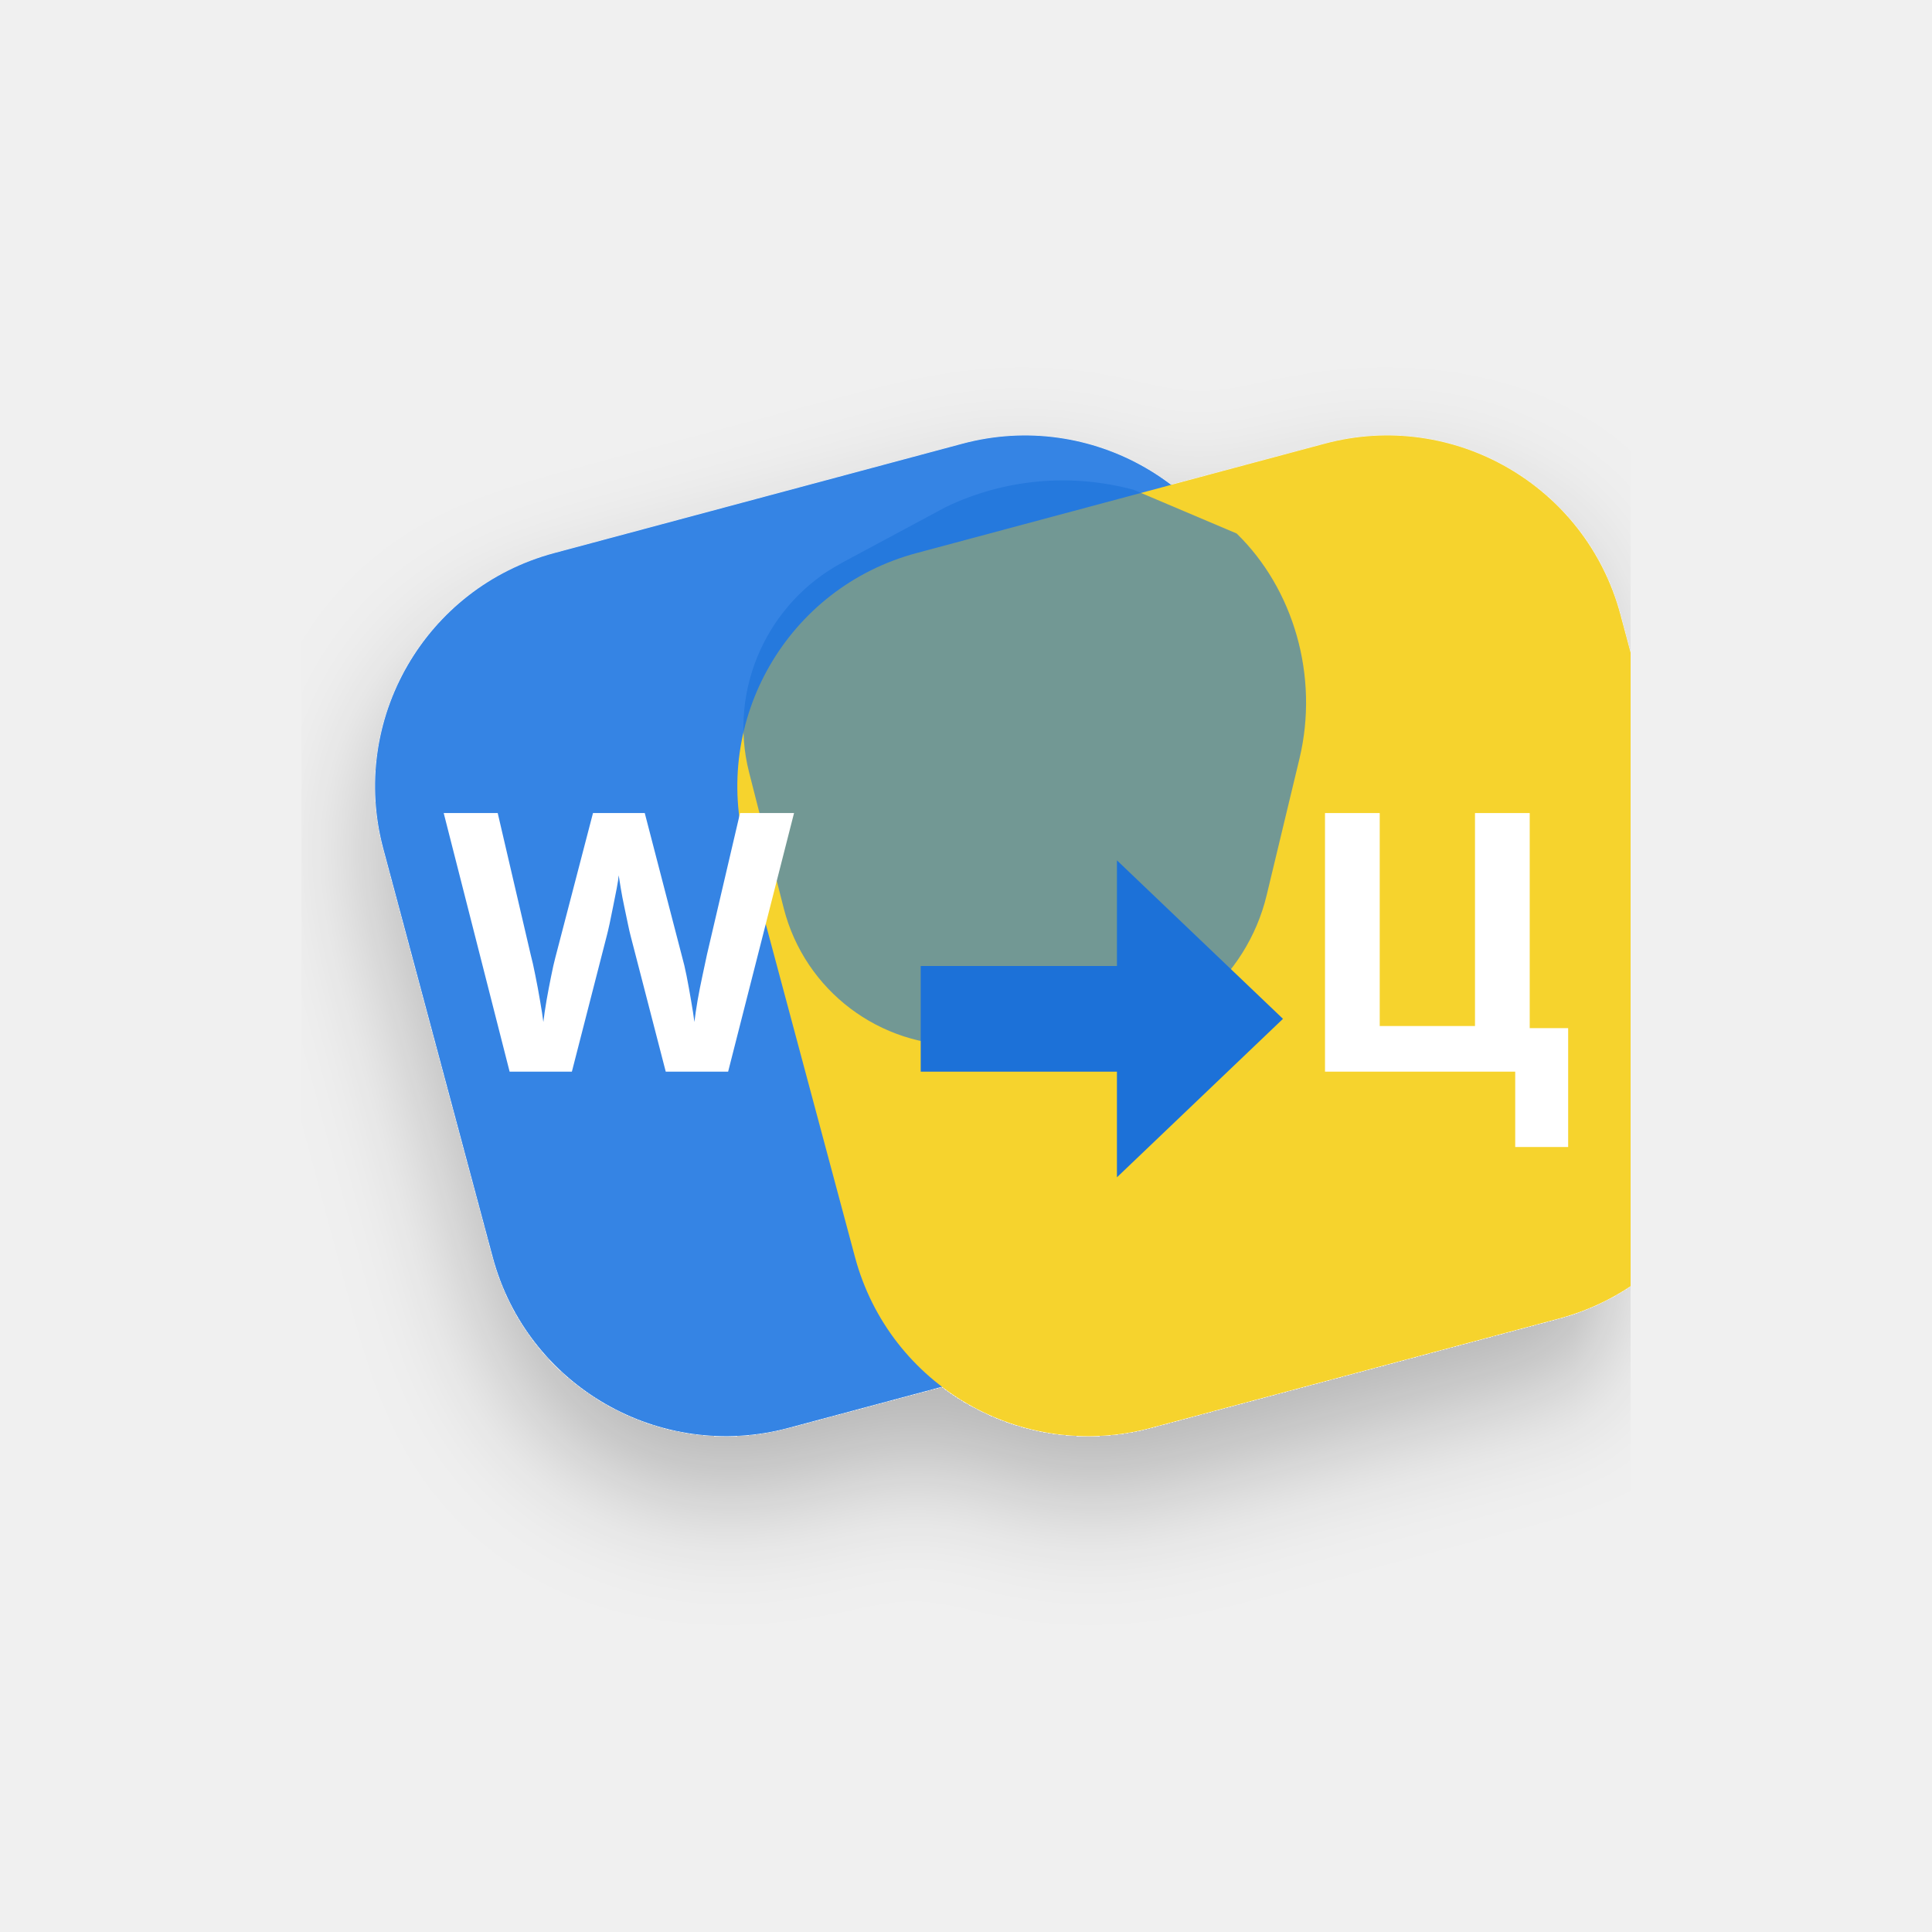
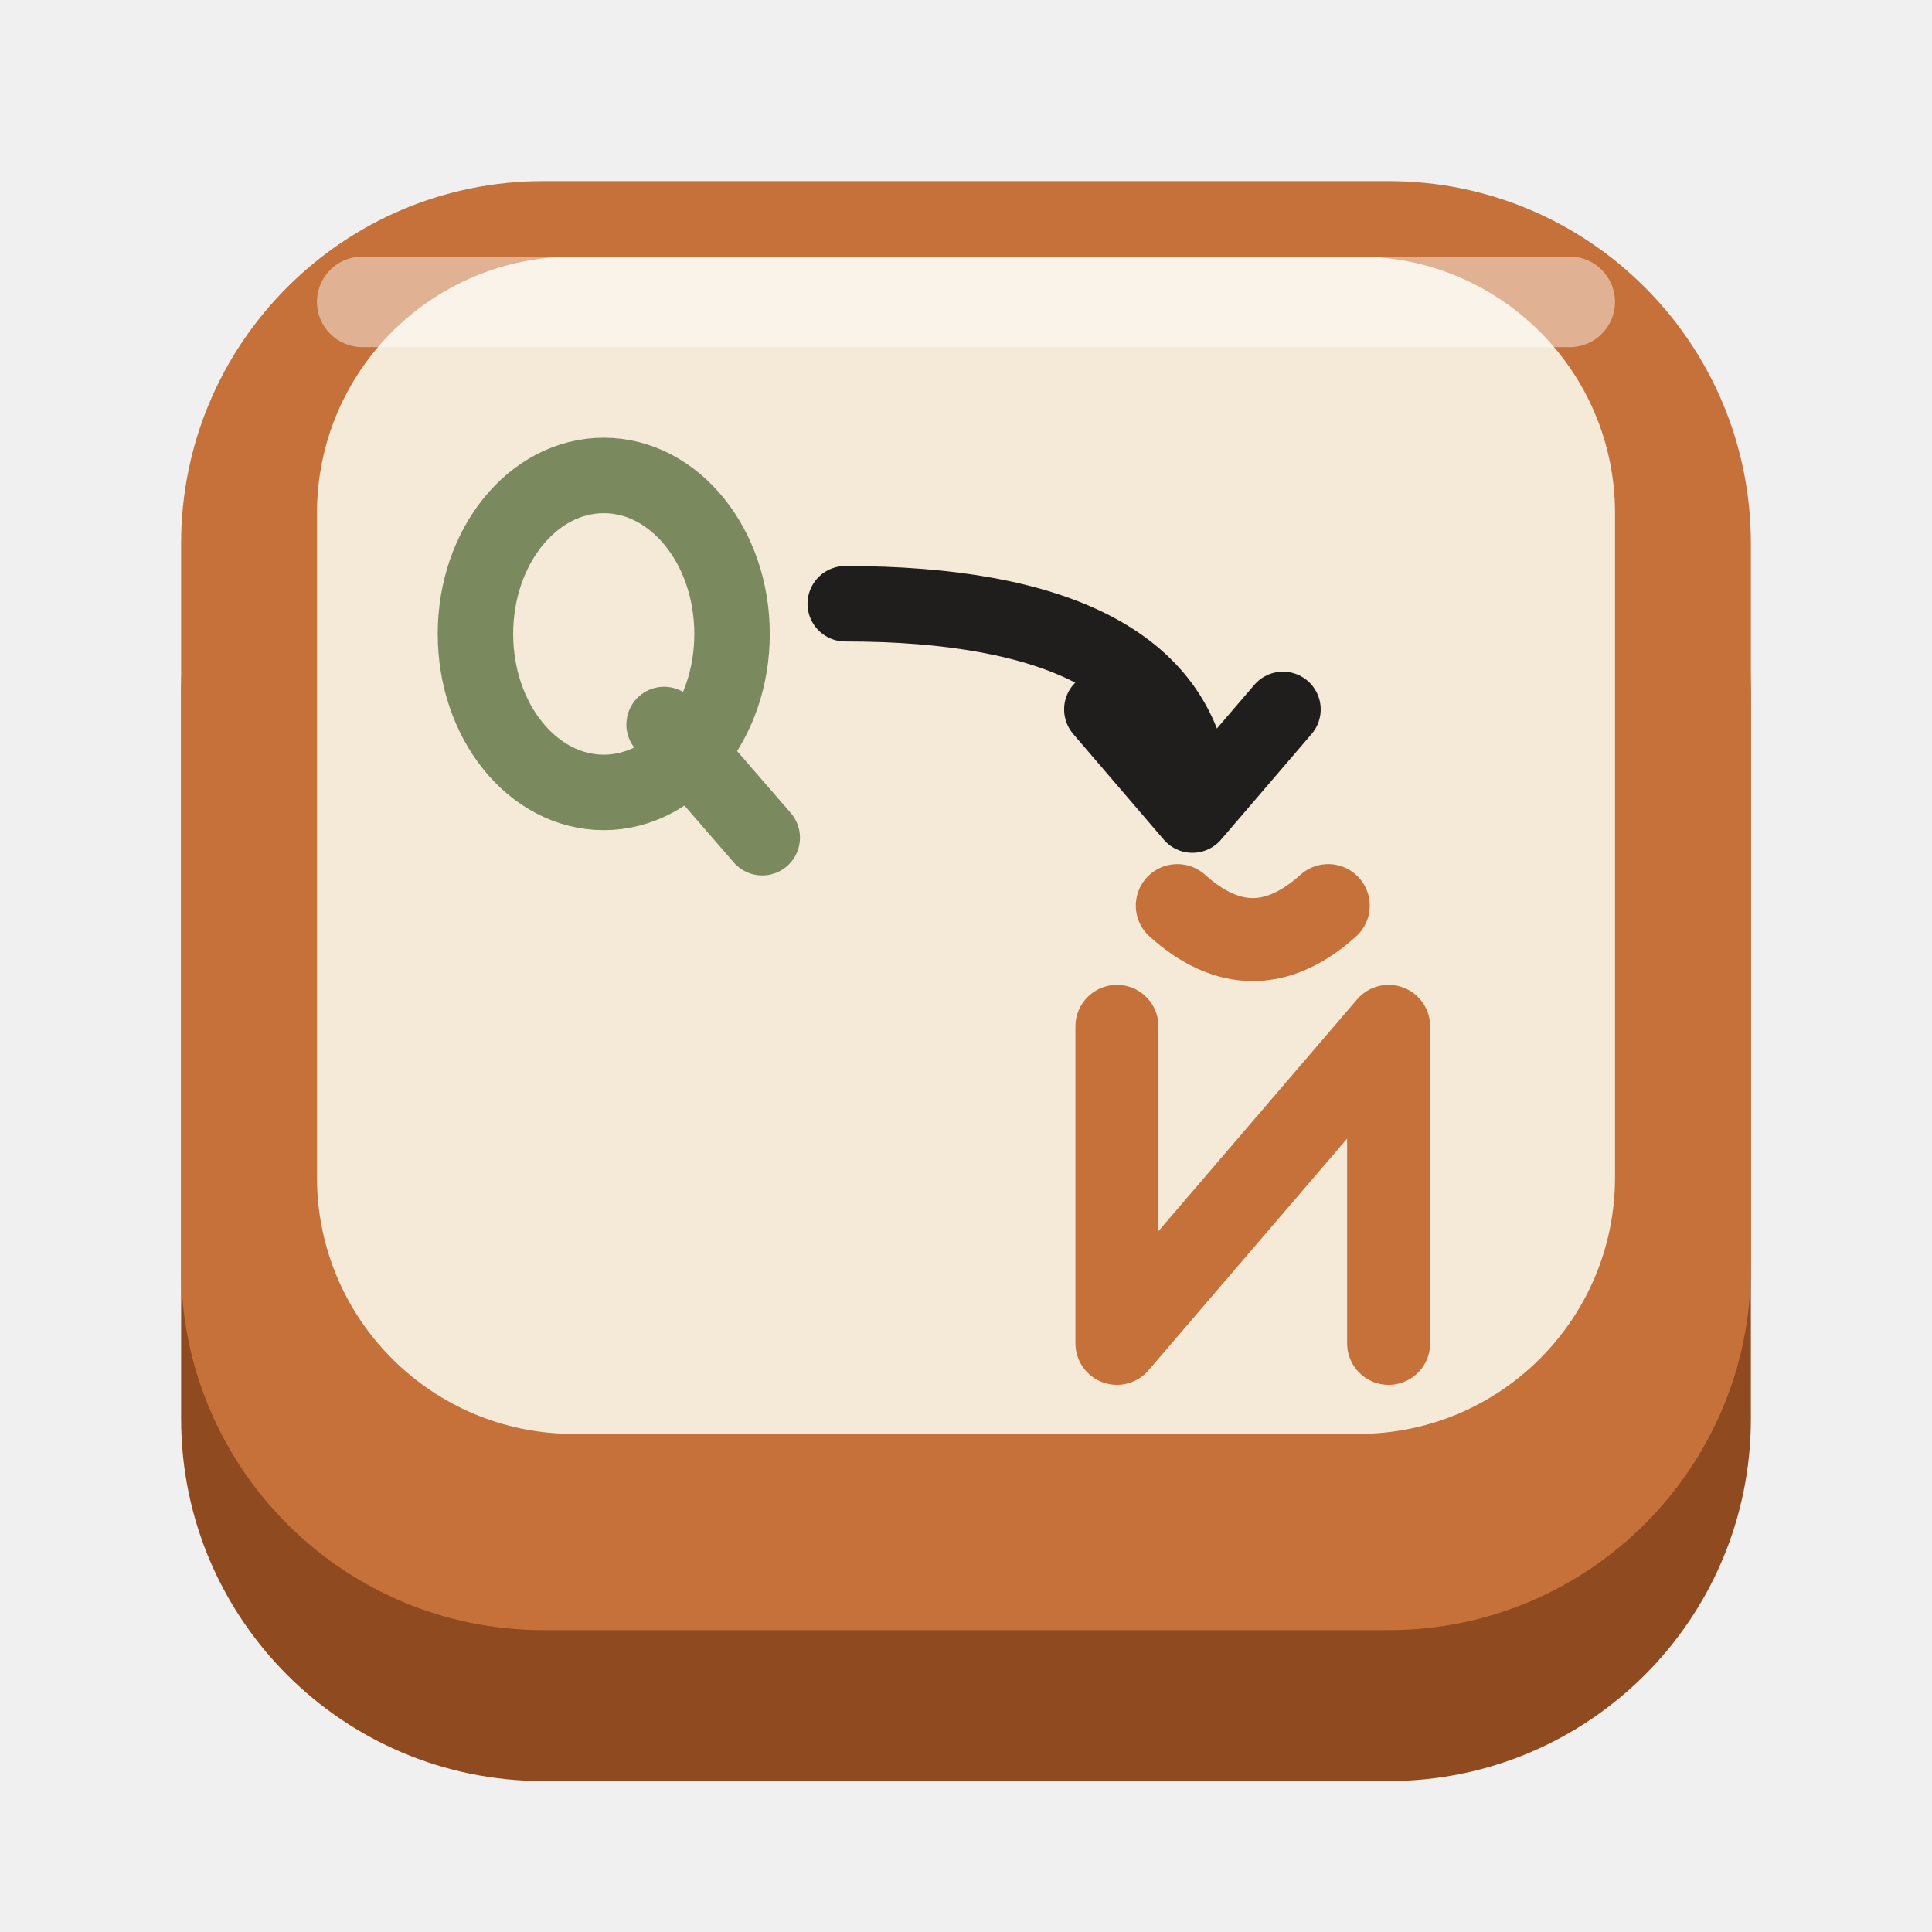
- <svg xmlns="http://www.w3.org/2000/svg" width="256" height="256" viewBox="0 0 256 256" fill="none">
-   <defs>
-     <filter id="filter0_d_shadow" x="40" y="48" width="176" height="168" filterUnits="userSpaceOnUse" color-interpolation-filters="sRGB">
-       <feFlood flood-opacity="0" result="BackgroundImageFix" />
-       <feColorMatrix in="SourceAlpha" type="matrix" values="0 0 0 0 0 0 0 0 0 0 0 0 0 0 0 0 0 0 127 0" result="hardAlpha" />
-       <feOffset dy="8" />
-       <feGaussianBlur stdDeviation="8" />
-       <feComposite in2="hardAlpha" operator="out" />
-       <feColorMatrix type="matrix" values="0 0 0 0 0 0 0 0 0 0 0 0 0 0 0 0 0 0 0.25 0" />
-       <feBlend mode="normal" in2="BackgroundImageFix" result="effect1_dropShadow" />
-       <feBlend mode="normal" in="SourceGraphic" in2="effect1_dropShadow" result="shape" />
-     </filter>
-   </defs>
-   <g filter="url(#filter0_d_shadow)">
-     <rect x="56" y="64" width="120" height="120" rx="32" transform="rotate(-15 116 124)" fill="#3584E4" />
-     <rect x="104" y="64" width="120" height="120" rx="32" transform="rotate(-15 164 124)" fill="#F6D32D" />
-     <path d="M150.168 64.884C141.83 62.67 133.097 63.461 125.342 67.177L111.58 74.561C101.673 79.868 96.465 91.377 99.255 102.332L103.846 120.338C106.637 131.293 116.621 138.771 127.773 138.492L144.355 138.078C155.507 137.799 165.194 129.621 167.836 118.629L172.181 100.55C174.823 89.558 171.374 78.001 163.863 70.691L150.168 64.884Z" fill="#1C71D8" fill-opacity="0.6" />
-     <path d="M122 128H148V114L170 135L148 156V142H122V128Z" fill="#1C71D8" />
-     <text x="82" y="142" fill="white" font-family="sans-serif" font-weight="bold" font-size="48" text-anchor="middle">W</text>
-     <text x="190" y="142" fill="white" font-family="sans-serif" font-weight="bold" font-size="48" text-anchor="middle">Ц</text>
+ <svg xmlns="http://www.w3.org/2000/svg" width="128" height="128" viewBox="0 0 128 128">
+   <rect x="12" y="22" width="104" height="96" rx="24" fill="#8f4a20" />
+   <rect x="12" y="12" width="104" height="96" rx="24" fill="#c67139" />
+   <rect x="21" y="17" width="86" height="78" rx="17" fill="#f5ead8" />
+   <rect x="21" y="17" width="86" height="6" rx="3" fill="#ffffff" opacity=".45" />
+   <g fill="none" stroke-linecap="round" stroke-linejoin="round">
+     <g stroke="#7a8a5e" stroke-width="5">
+       <ellipse cx="40" cy="42" rx="8.5" ry="10.5" />
+       <path d="M44 48l6.5 7.5" />
+     </g>
+     <g stroke="#c67139" stroke-width="5.5">
+       <path d="M74 68v21M92 68v21M74 89l18-21" />
+       <path d="M78 60q5 4.5 10 0" />
+     </g>
+     <g stroke="#201e1d" stroke-width="5">
+       <path d="M56 40c14 0 22 4 23 12" />
+       <path d="M73 47l6 7 6-7" />
+     </g>
  </g>
</svg>
